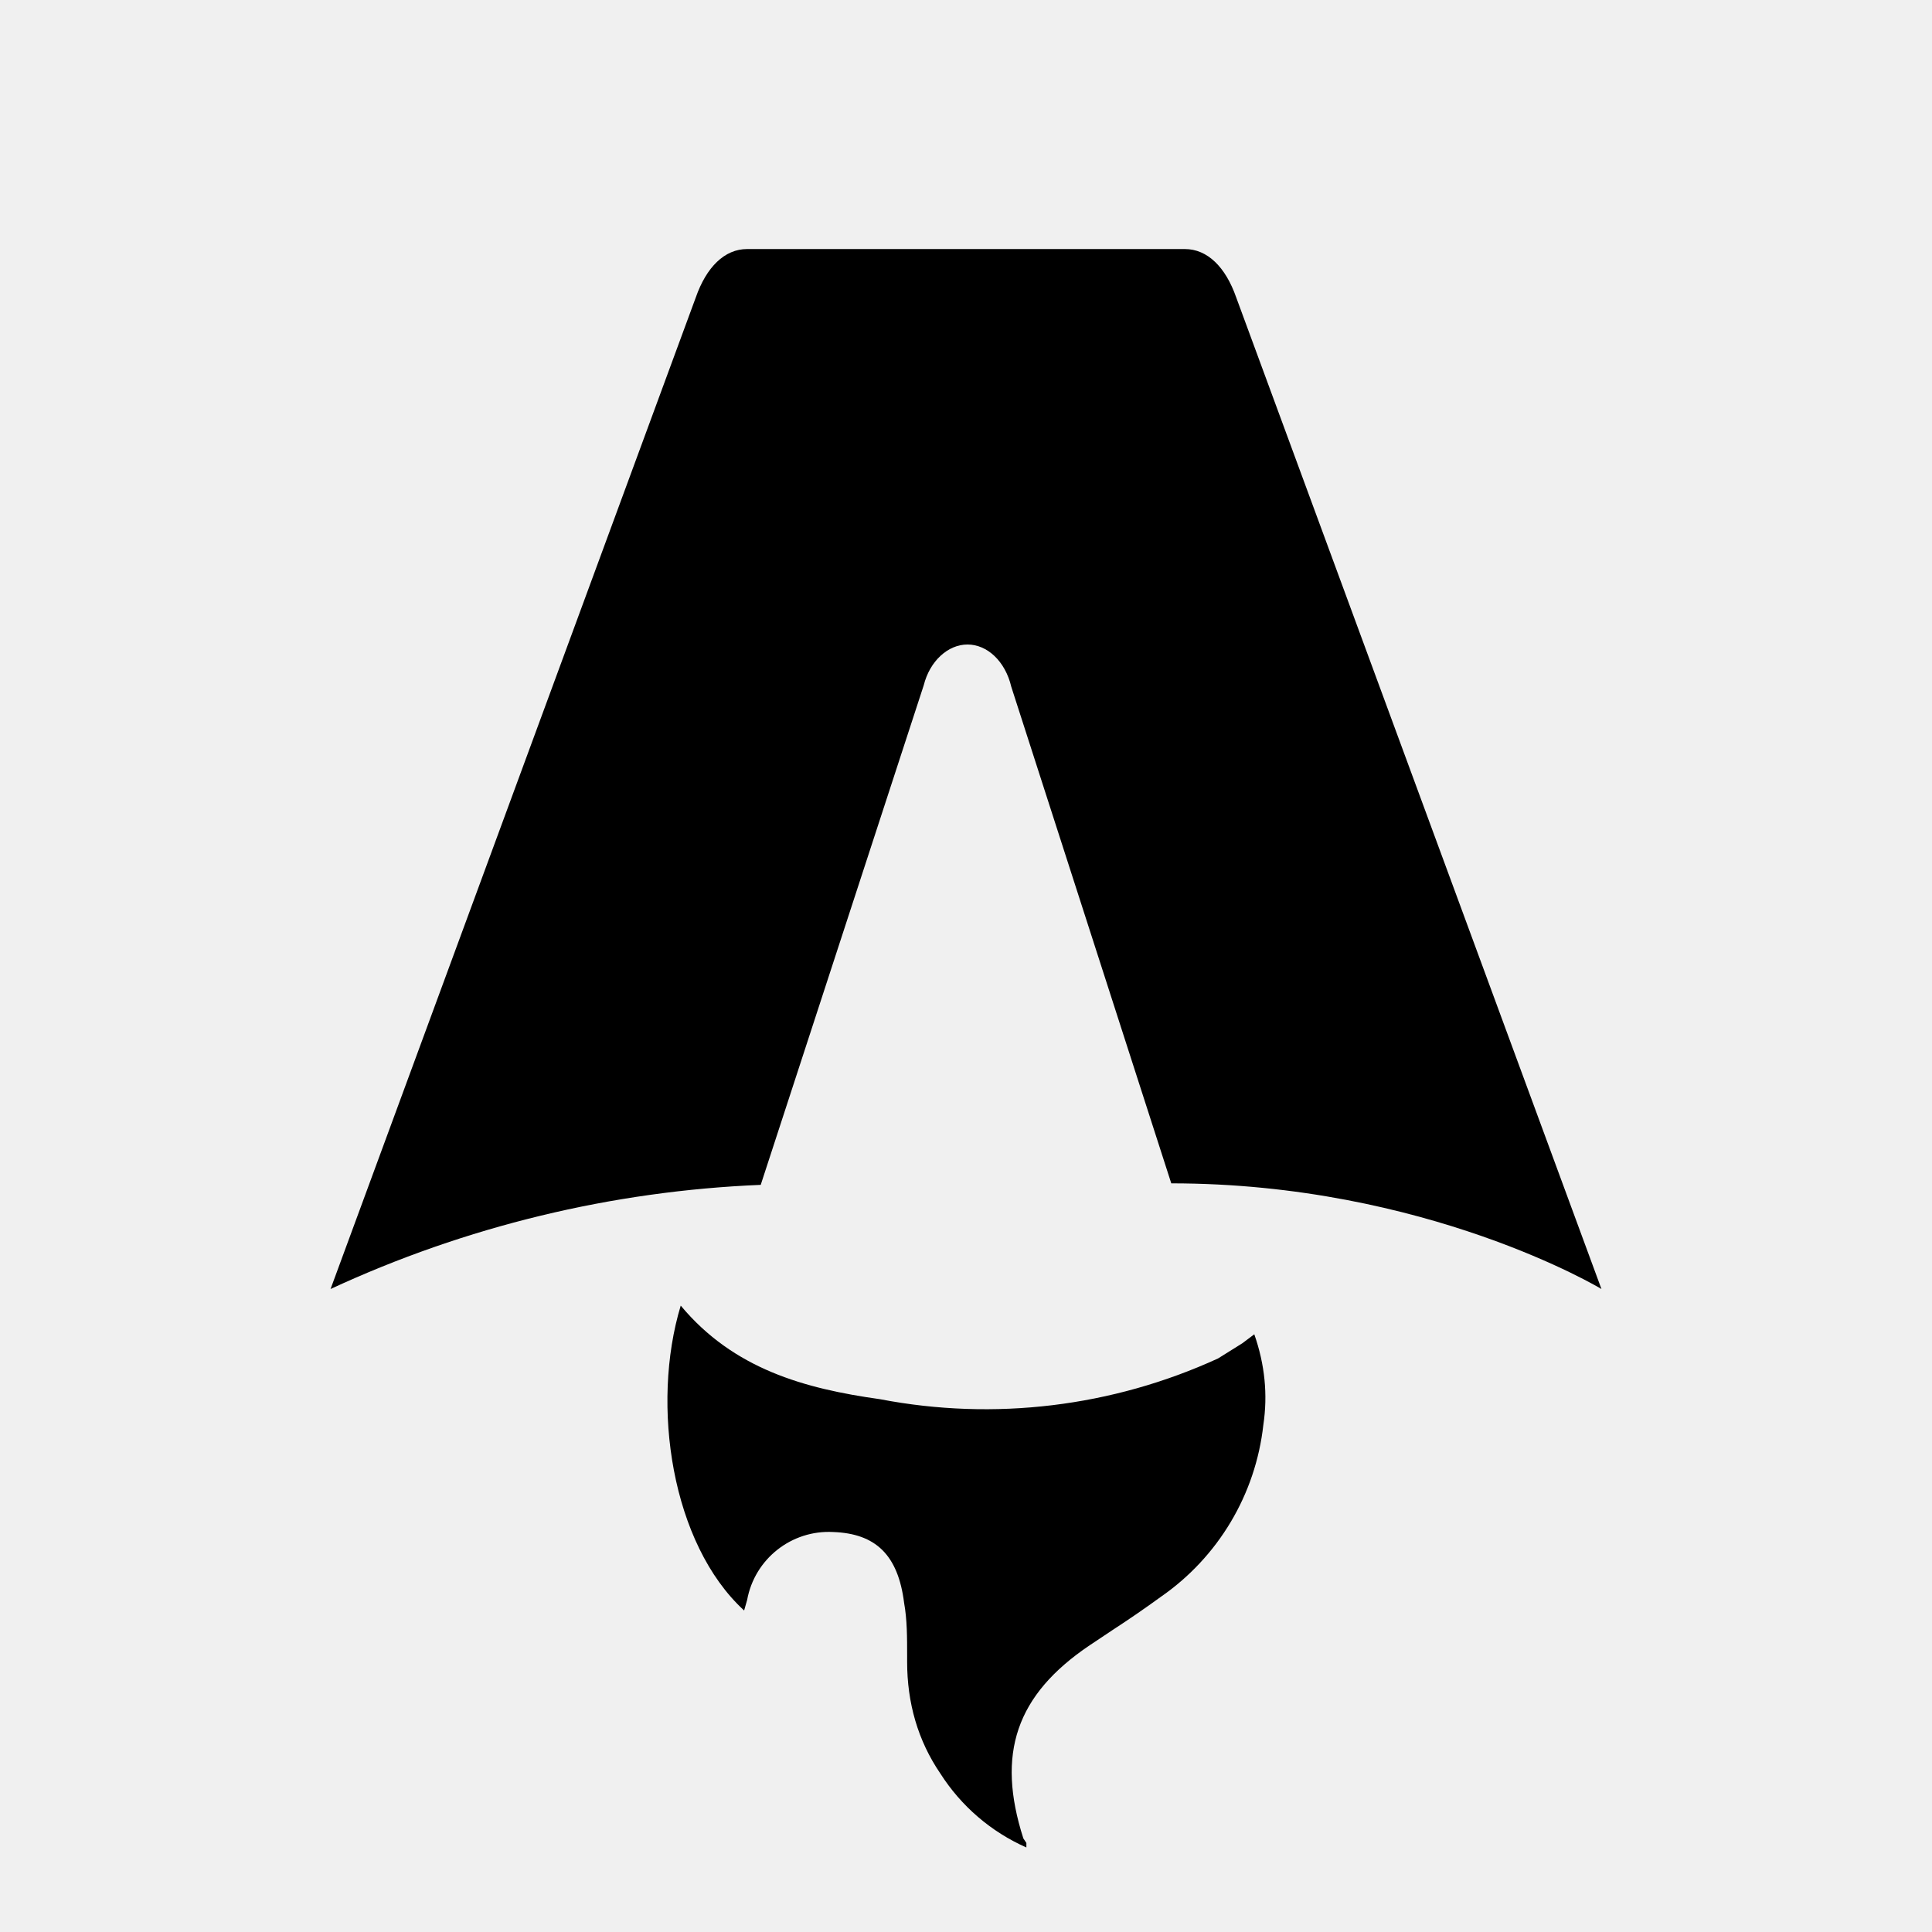
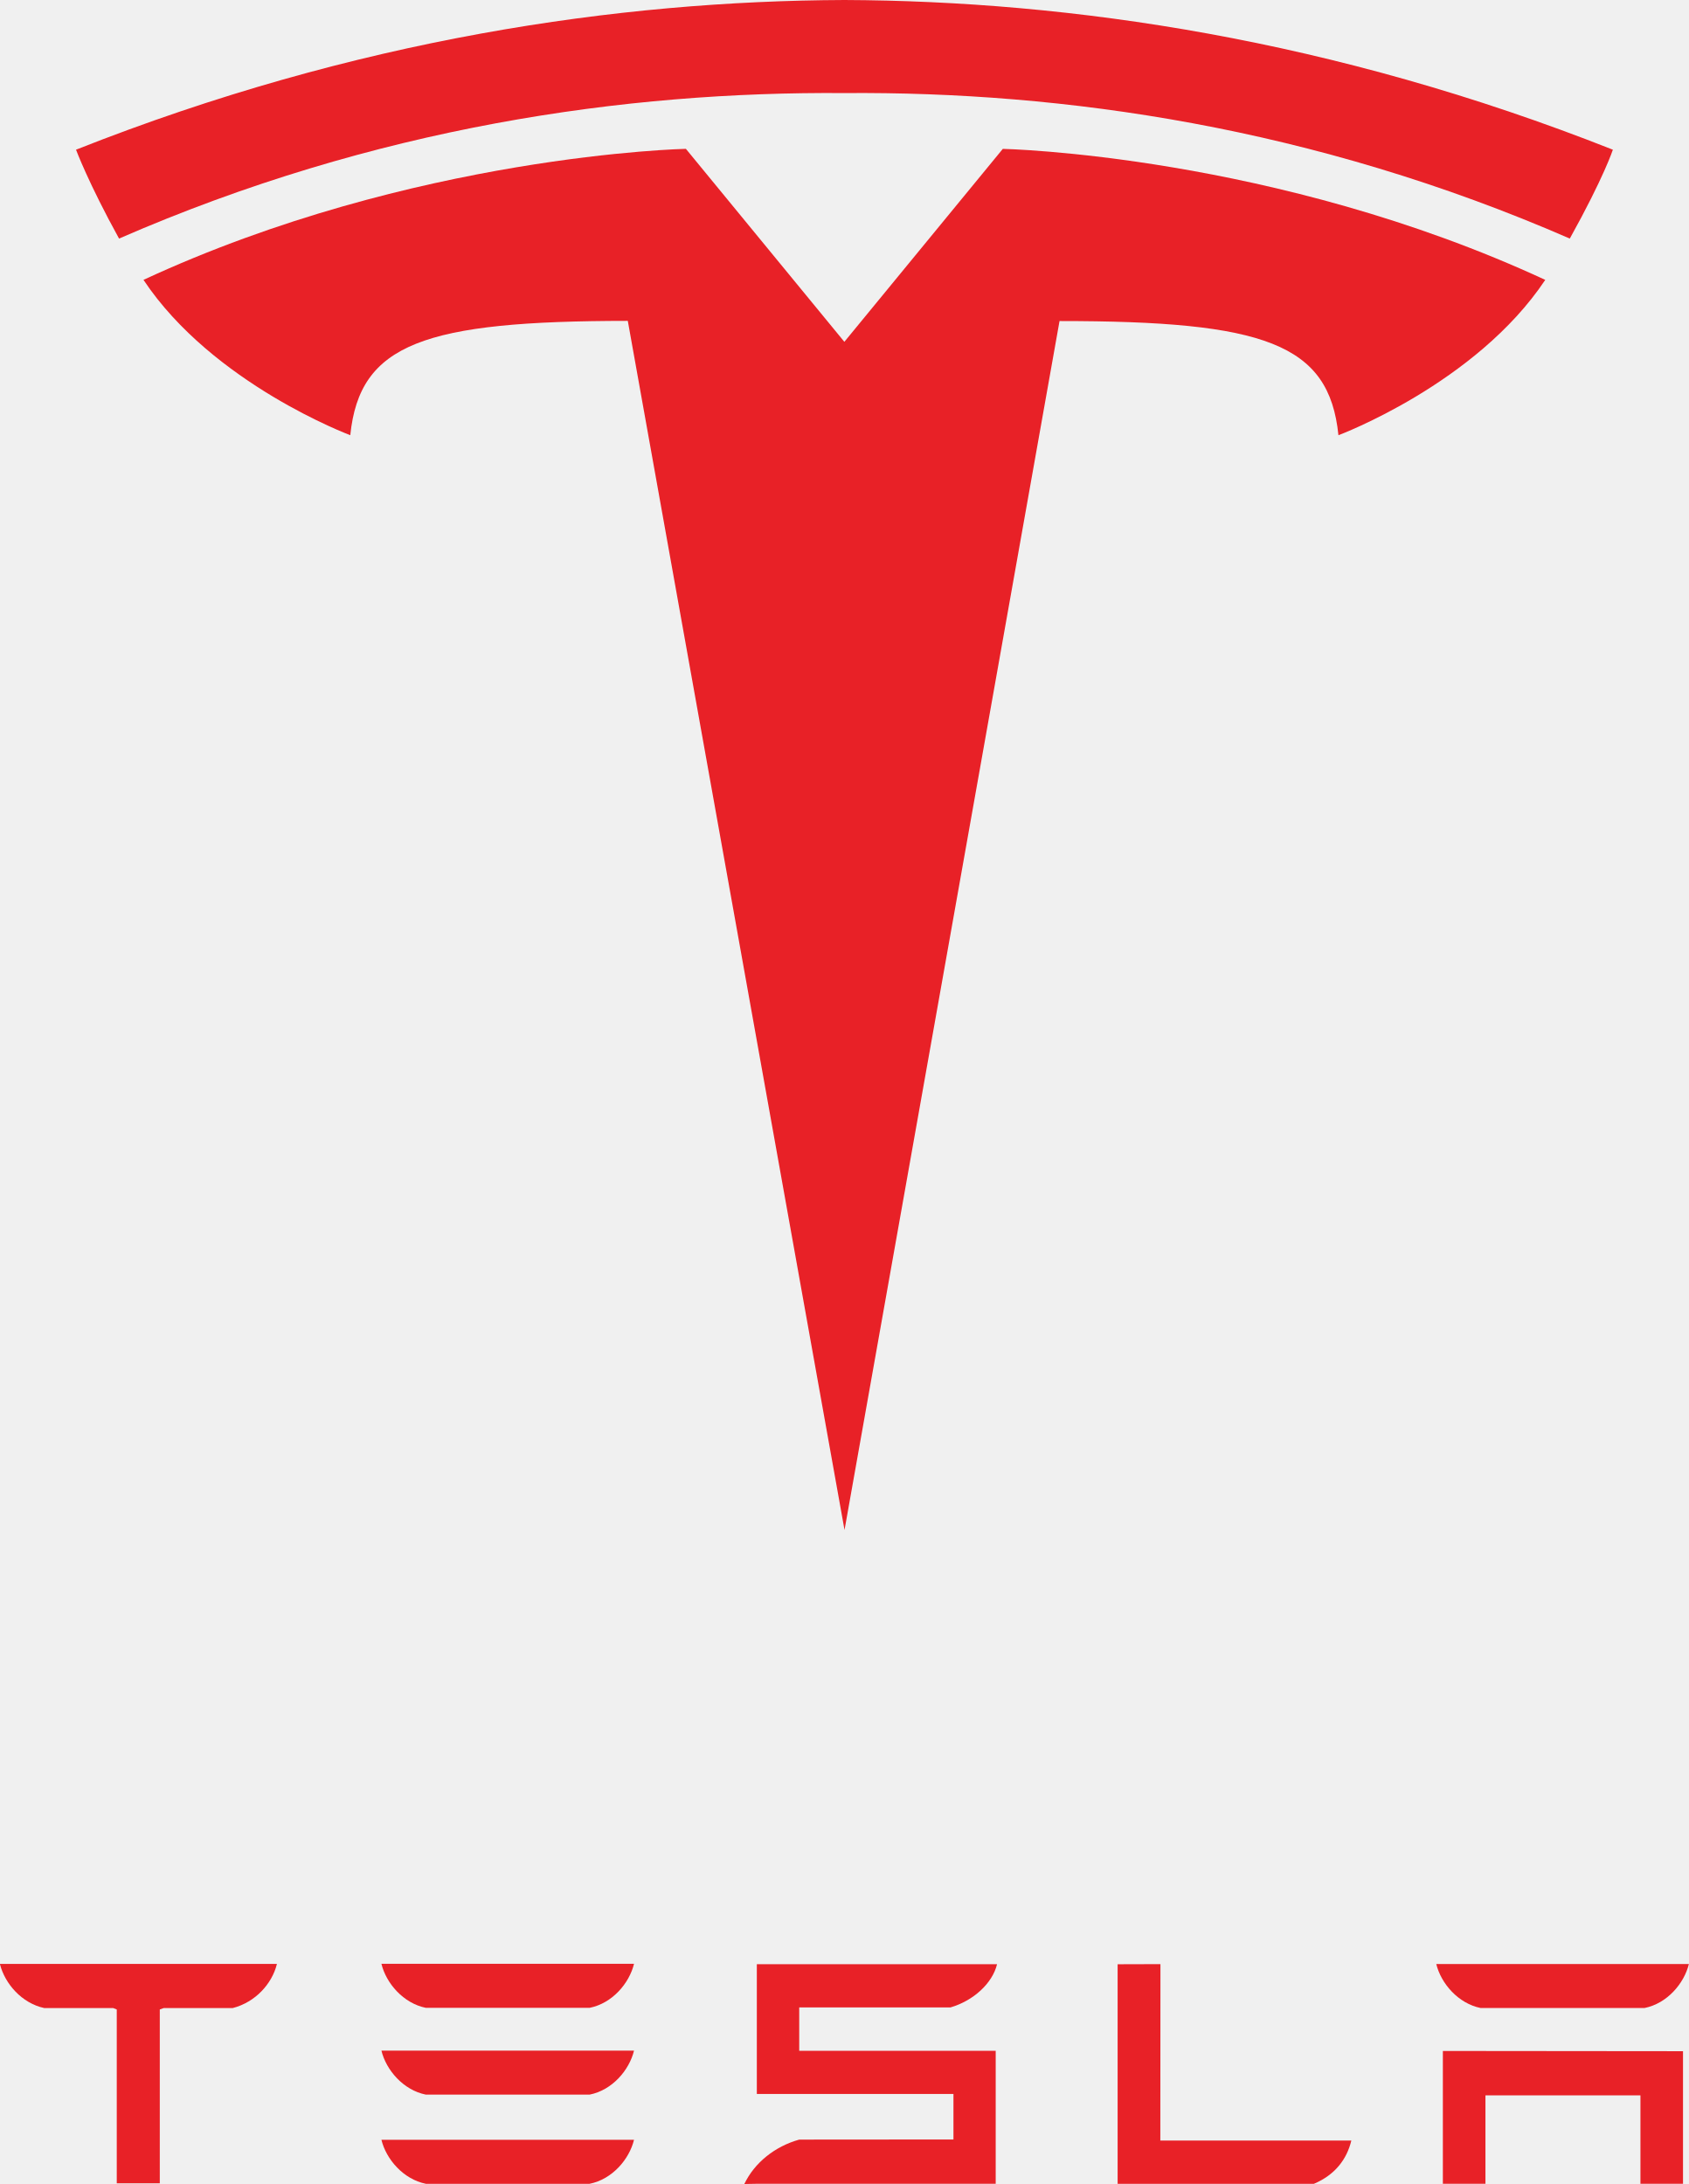
- <svg xmlns="http://www.w3.org/2000/svg" fill="none" viewBox="0 0 128 128">
-   <path d="M50.4 78.5a75.1 75.1 0 0 0-28.5 6.9l24.2-65.7c.7-2 1.9-3.2 3.4-3.2h29c1.5 0 2.7 1.2 3.4 3.2l24.2 65.7s-11.6-7-28.5-7L67 45.5c-.4-1.7-1.6-2.8-2.9-2.8-1.3 0-2.5 1.1-2.9 2.7L50.4 78.5Zm-1.1 28.2Zm-4.2-20.2c-2 6.6-.6 15.8 4.2 20.2a17.5 17.5 0 0 1 .2-.7 5.5 5.5 0 0 1 5.7-4.5c2.8.1 4.3 1.5 4.7 4.7.2 1.1.2 2.3.2 3.5v.4c0 2.7.7 5.2 2.2 7.4a13 13 0 0 0 5.7 4.9v-.3l-.2-.3c-1.8-5.6-.5-9.5 4.4-12.8l1.5-1a73 73 0 0 0 3.2-2.2 16 16 0 0 0 6.8-11.4c.3-2 .1-4-.6-6l-.8.6-1.6 1a37 37 0 0 1-22.4 2.7c-5-.7-9.7-2-13.2-6.2Z" />
-   <style>
-         path { fill: #000; }
-         @media (prefers-color-scheme: dark) {
-             path { fill: #FFF; }
-         }
-     </style>
+ <svg xmlns="http://www.w3.org/2000/svg" width="278.672" height="360.438" version="1.1" viewBox="0 0 278.672 360.438" xml:space="preserve">
+   <g fill="#e82127">
+     <path transform="translate(-28.524,-64.797)" d="m28.524 388.986c0.812 3.167 3.554 6.404 7.316 7.215h11.37l0.58 0.229v28.691h7.1v-28.691l0.645-0.229h11.38c3.804-0.98 6.487-4.048 7.285-7.215v-0.07h-45.676v0.07" />
+     <path transform="translate(-28.524,-64.797)" d="m98.795 425.202h27.011c3.758-0.747 6.551-4.058 7.334-7.263h-41.679c0.778 3.206 3.612 6.516 7.334 7.263" />
+     <path transform="translate(-28.524,-64.797)" d="m98.795 410.485h27.011c3.758-0.741 6.551-4.053 7.334-7.262h-41.679c0.778 3.21 3.612 6.521 7.334 7.262" />
+     <path transform="translate(-28.524,-64.797)" d="m98.795 396.163h27.011c3.758-0.749 6.551-4.058 7.334-7.265h-41.679c0.778 3.207 3.612 6.516 7.334 7.265" />
+     <path transform="translate(-28.524,-64.797)" d="m160.398 396.094h24.954c3.762-1.093 6.921-3.959 7.691-7.136h-39.64v21.415h32.444v7.515l-25.449 0.02c-3.988 1.112-7.37 3.79-9.057 7.327l2.062-0.038h39.415v-21.944h-32.42v-7.159" />
+     <path transform="translate(-28.524,-64.797)" d="m245.319 425.206c3.543-1.502 5.449-4.1 6.179-7.14h-31.517l0.02-29.118-7.065 0.02v36.238h32.383" />
+     <path transform="translate(-28.524,-64.797)" d="m272.845 396.192h27.02c3.753-0.746 6.544-4.058 7.331-7.262h-41.681c0.779 3.205 3.611 6.516 7.33 7.262" />
+     <path transform="translate(-28.524,-64.797)" d="m266.601 403.28v21.912h7.027v-14.589h25.575v14.589h7.022v-21.874l-39.624-0.038" />
+   </g>
+   <g fill="#e82127">
+     <path transform="translate(-33.796,-64.797)" d="m173.146 317.299 35.476-199.519c33.815 0 44.481 3.708 46.021 18.843 0 0 22.684-8.458 34.125-25.636-44.646-20.688-89.505-21.621-89.505-21.621l-26.176 31.882 0.059-4e-3 -26.176-31.883s-44.86 0.934-89.5 21.622c11.431 17.178 34.124 25.636 34.124 25.636 1.549-15.136 12.202-18.844 45.79-18.868l35.762 199.548" />
+     <path transform="translate(-33.796,-64.797)" d="m173.132 80.157c36.09-0.276 77.399 5.583 119.687 24.014 5.652-10.173 7.105-14.669 7.105-14.669-46.227-18.289-89.518-24.548-126.797-24.705-37.277 0.157-80.566 6.417-126.787 24.705 0 0 2.062 5.538 7.1 14.669 42.28-18.431 83.596-24.29 119.687-24.014h5e-3" />
+   </g>
</svg>
